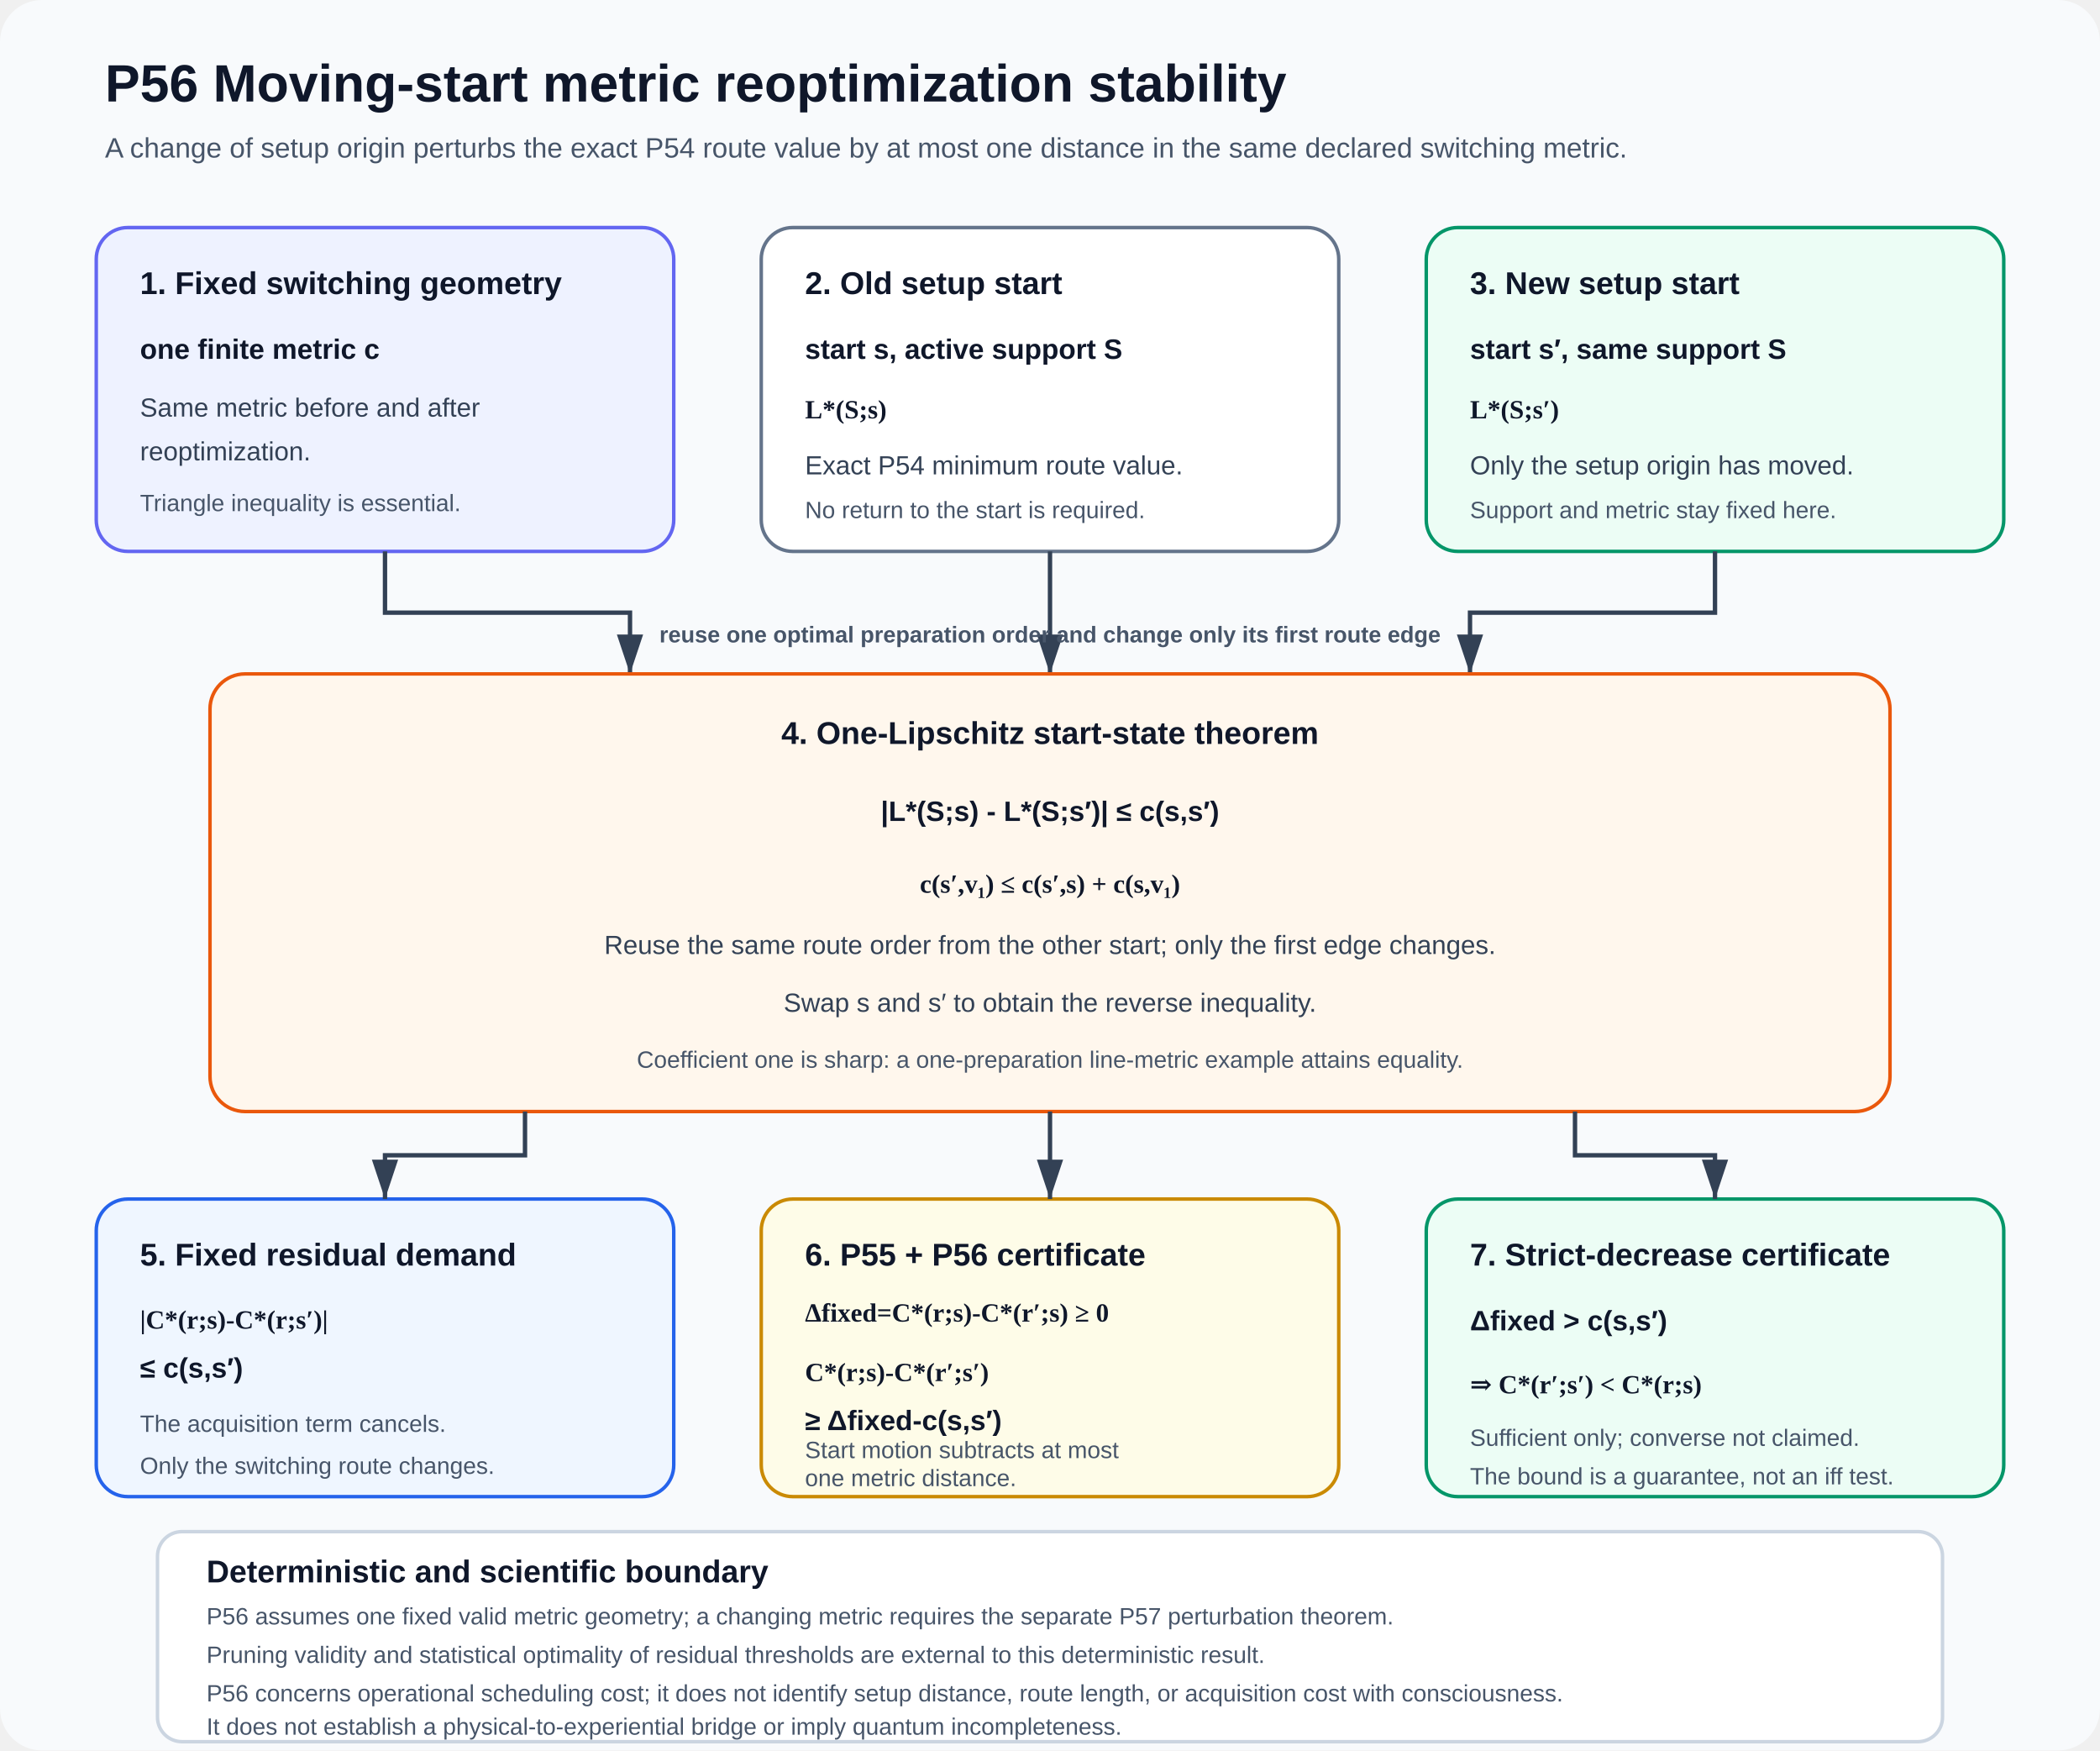
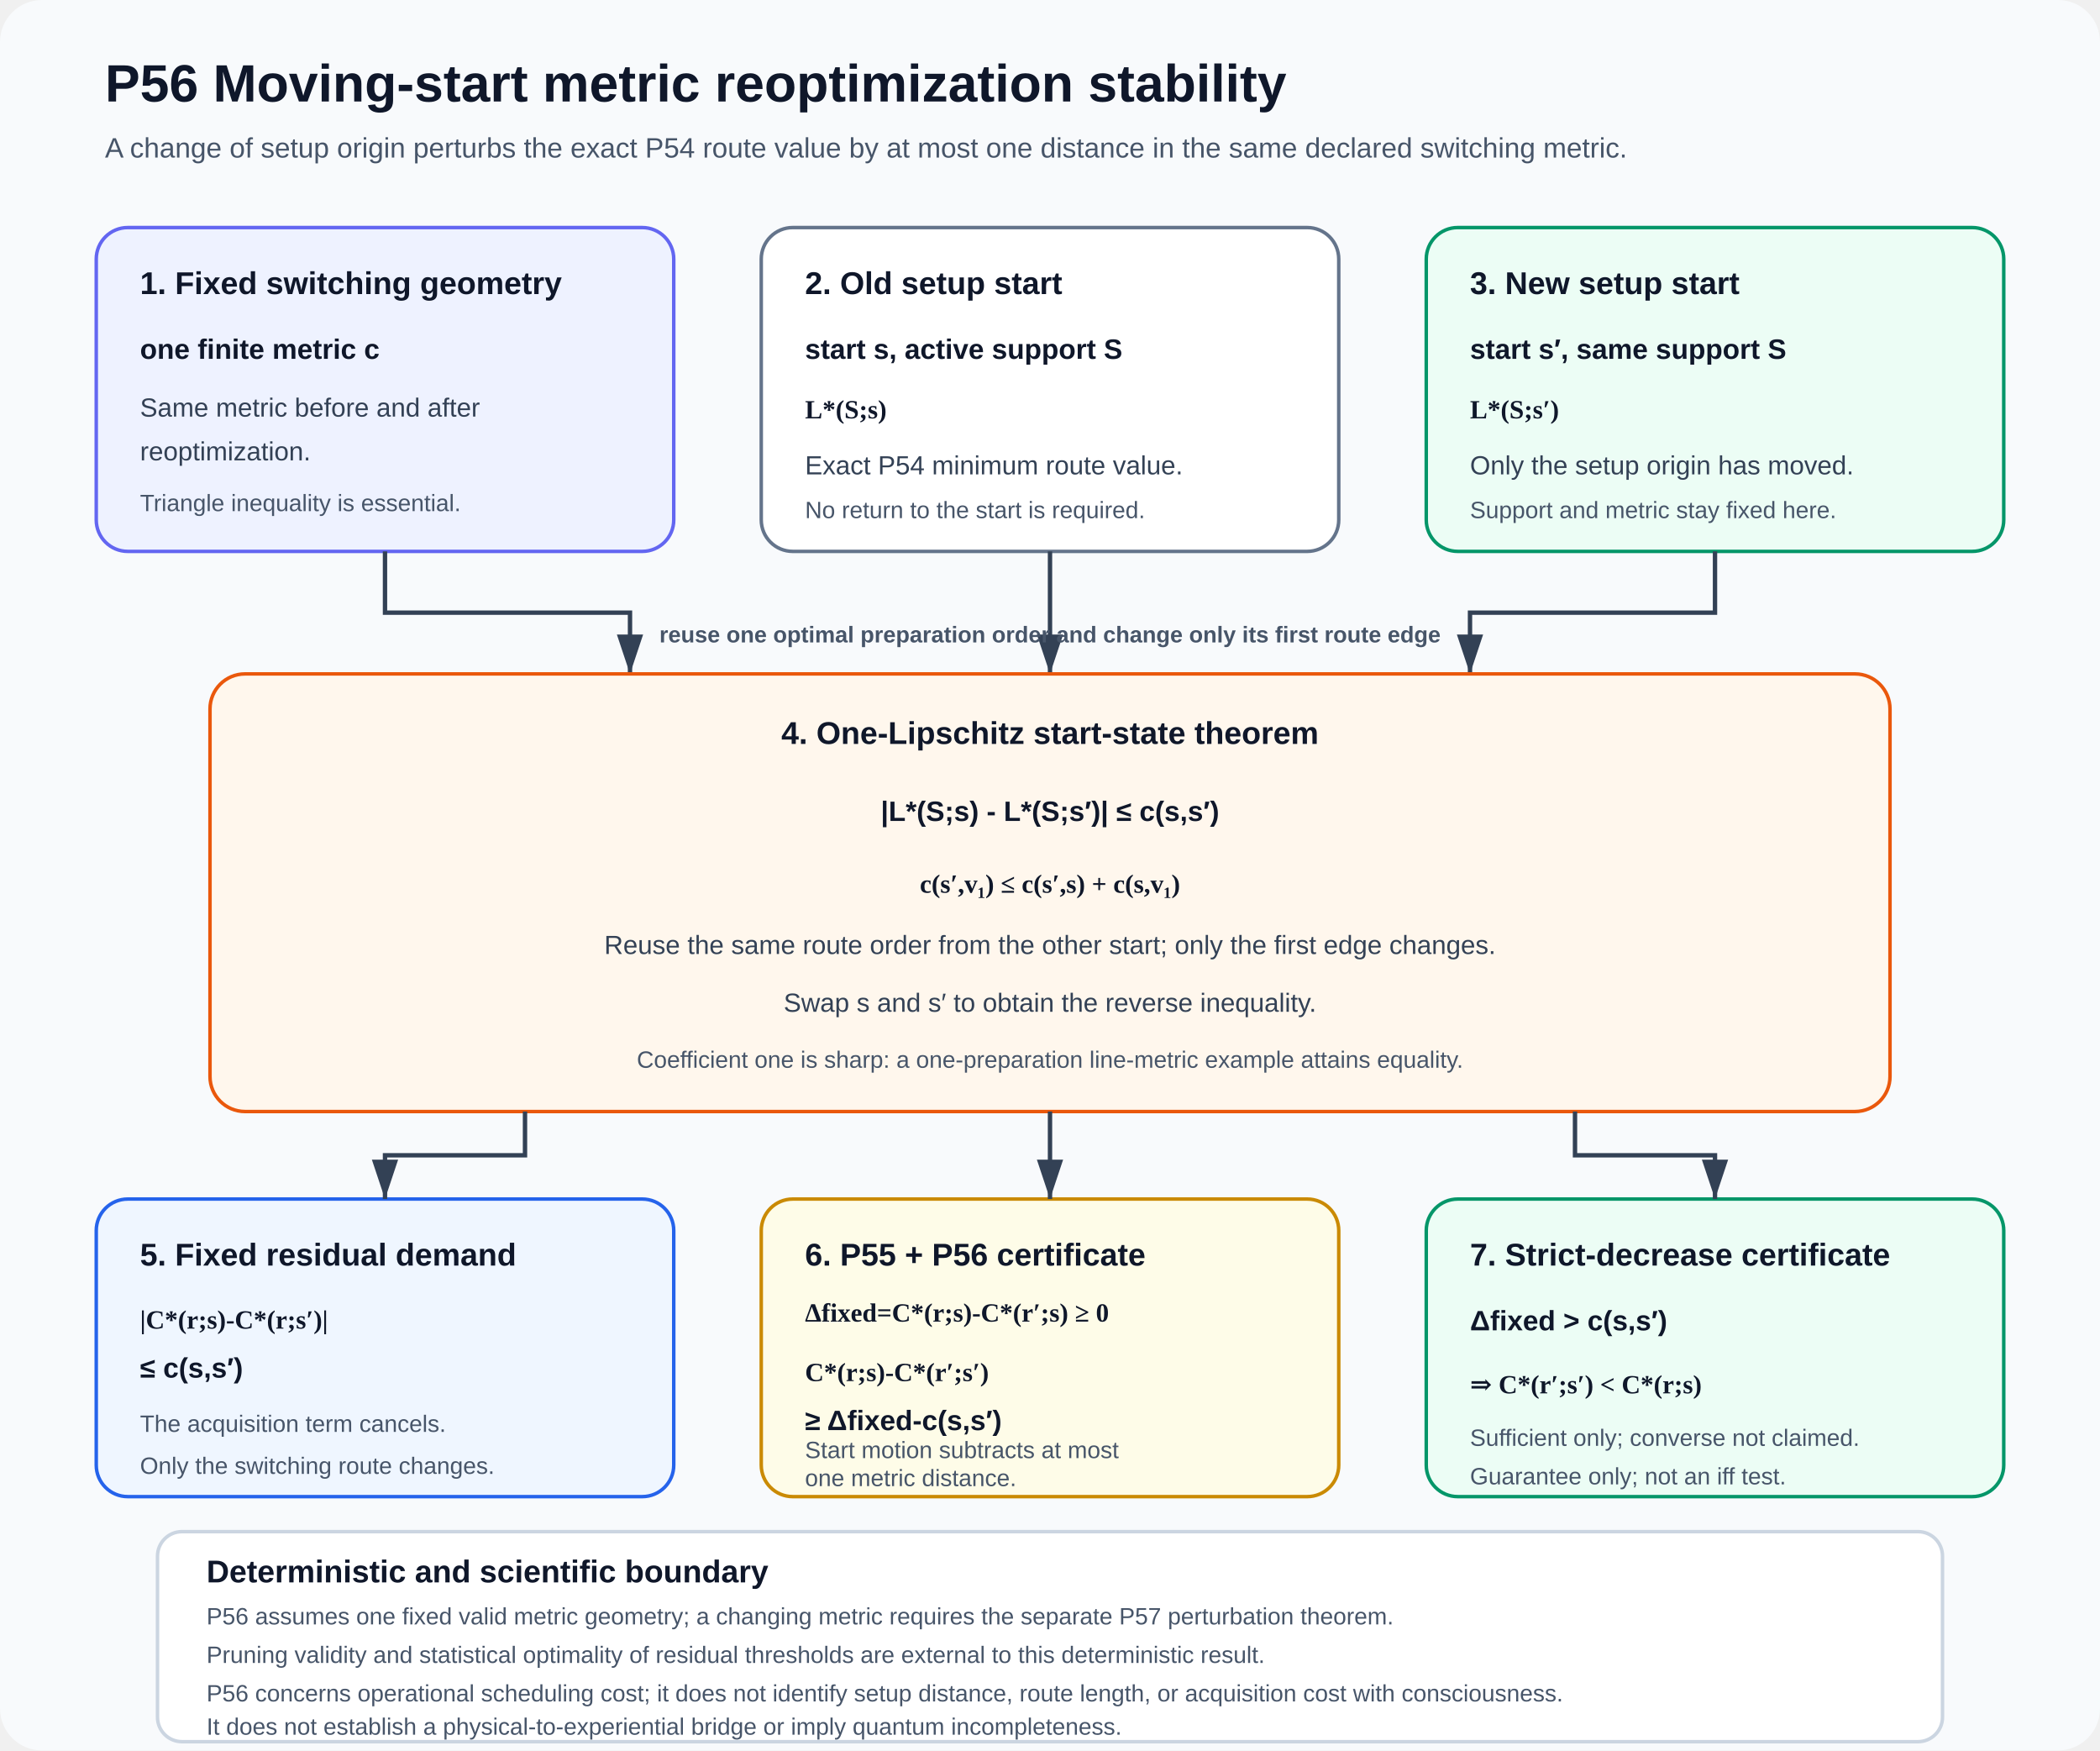
<svg xmlns="http://www.w3.org/2000/svg" width="1200" height="1000" viewBox="0 0 1200 1000" role="img" aria-labelledby="title desc">
  <defs>
    <marker id="arrow" markerWidth="10" markerHeight="10" refX="9" refY="3" orient="auto" markerUnits="strokeWidth">
      <path d="M0,0 L0,6 L9,3 z" fill="#334155" />
    </marker>
    <style>
      .title{font:700 30px Arial,sans-serif;fill:#0f172a}
      .subtitle{font:400 16px Arial,sans-serif;fill:#475569}
      .head{font:700 18px Arial,sans-serif;fill:#0f172a}
      .copy{font:400 15px Arial,sans-serif;fill:#334155}
      .small{font:400 13.5px Arial,sans-serif;fill:#475569}
      .eq{font:600 15px Georgia,'Times New Roman',serif;fill:#0f172a}
      .strong{font:700 16px Arial,sans-serif;fill:#0f172a}
      .route{font:700 13px Arial,sans-serif;fill:#475569}
      .arrow{stroke:#334155;stroke-width:2.5;fill:none;marker-end:url(#arrow)}
    </style>
  </defs>
  <rect width="1200" height="1000" rx="24" fill="#f8fafc" />
  <text x="60" y="58" class="title">P56  Moving-start metric reoptimization stability</text>
  <text x="60" y="90" class="subtitle">A change of setup origin perturbs the exact P54 route value by at most one distance in the same declared switching metric.</text>
  <g id="block-metric" data-x="55" data-y="130" data-w="330" data-h="185">
    <rect x="55" y="130" width="330" height="185" rx="18" fill="#eef2ff" stroke="#6366f1" stroke-width="2" />
    <text x="80" y="168" class="head">1. Fixed switching geometry</text>
    <text x="80" y="205" class="strong">one finite metric c</text>
    <text x="80" y="238" class="copy">Same metric before and after</text>
    <text x="80" y="263" class="copy">reoptimization.</text>
    <text x="80" y="292" class="small">Triangle inequality is essential.</text>
  </g>
  <g id="block-old" data-x="435" data-y="130" data-w="330" data-h="185">
    <rect x="435" y="130" width="330" height="185" rx="18" fill="#ffffff" stroke="#64748b" stroke-width="2" />
    <text x="460" y="168" class="head">2. Old setup start</text>
    <text x="460" y="205" class="strong">start s, active support S</text>
    <text x="460" y="239" class="eq">L*(S;s)</text>
    <text x="460" y="271" class="copy">Exact P54 minimum route value.</text>
    <text x="460" y="296" class="small">No return to the start is required.</text>
  </g>
  <g id="block-new" data-x="815" data-y="130" data-w="330" data-h="185">
    <rect x="815" y="130" width="330" height="185" rx="18" fill="#ecfdf5" stroke="#059669" stroke-width="2" />
    <text x="840" y="168" class="head">3. New setup start</text>
    <text x="840" y="205" class="strong">start s′, same support S</text>
    <text x="840" y="239" class="eq">L*(S;s′)</text>
    <text x="840" y="271" class="copy">Only the setup origin has moved.</text>
    <text x="840" y="296" class="small">Support and metric stay fixed here.</text>
  </g>
  <path id="arrow-1" class="arrow" d="M220 315 V350 H360 V385" data-source="block-metric" data-target="block-lipschitz" />
  <path id="arrow-2" class="arrow" d="M600 315 V385" data-source="block-old" data-target="block-lipschitz" />
  <path id="arrow-3" class="arrow" d="M980 315 V350 H840 V385" data-source="block-new" data-target="block-lipschitz" />
  <text x="600" y="367" class="route" text-anchor="middle">reuse one optimal preparation order and change only its first route edge</text>
  <g id="block-lipschitz" data-x="120" data-y="385" data-w="960" data-h="250">
    <rect x="120" y="385" width="960" height="250" rx="20" fill="#fff7ed" stroke="#ea580c" stroke-width="2" />
    <text x="600" y="425" text-anchor="middle" class="head">4. One-Lipschitz start-state theorem</text>
    <text x="600" y="469" text-anchor="middle" class="strong">|L*(S;s) - L*(S;s′)| ≤ c(s,s′)</text>
    <text x="600" y="510" text-anchor="middle" class="eq">c(s′,v₁) ≤ c(s′,s) + c(s,v₁)</text>
    <text x="600" y="545" text-anchor="middle" class="copy">Reuse the same route order from the other start; only the first edge changes.</text>
    <text x="600" y="578" text-anchor="middle" class="copy">Swap s and s′ to obtain the reverse inequality.</text>
    <text x="600" y="610" text-anchor="middle" class="small">Coefficient one is sharp: a one-preparation line-metric example attains equality.</text>
  </g>
  <g id="block-fixed" data-x="55" data-y="685" data-w="330" data-h="170">
    <rect x="55" y="685" width="330" height="170" rx="18" fill="#eff6ff" stroke="#2563eb" stroke-width="2" />
    <text x="80" y="723" class="head">5. Fixed residual demand</text>
    <text x="80" y="759" class="eq">|C*(r;s)-C*(r;s′)|</text>
    <text x="80" y="787" class="strong">≤ c(s,s′)</text>
    <text x="80" y="818" class="small">The acquisition term cancels.</text>
    <text x="80" y="842" class="small">Only the switching route changes.</text>
  </g>
  <g id="block-combined" data-x="435" data-y="685" data-w="330" data-h="170">
    <rect x="435" y="685" width="330" height="170" rx="18" fill="#fefce8" stroke="#ca8a04" stroke-width="2" />
    <text x="460" y="723" class="head">6. P55 + P56 certificate</text>
    <text x="460" y="755" class="eq">Δfixed=C*(r;s)-C*(r′;s) ≥ 0</text>
    <text x="460" y="789" class="eq">C*(r;s)-C*(r′;s′)</text>
    <text x="460" y="817" class="strong">≥ Δfixed-c(s,s′)</text>
    <text x="460" y="833" class="small">Start motion subtracts at most</text>
    <text x="460" y="849" class="small">one metric distance.</text>
  </g>
  <g id="block-strict" data-x="815" data-y="685" data-w="330" data-h="170">
    <rect x="815" y="685" width="330" height="170" rx="18" fill="#ecfdf5" stroke="#059669" stroke-width="2" />
    <text x="840" y="723" class="head">7. Strict-decrease certificate</text>
    <text x="840" y="760" class="strong">Δfixed &gt; c(s,s′)</text>
    <text x="840" y="796" class="eq">⇒ C*(r′;s′) &lt; C*(r;s)</text>
    <text x="840" y="826" class="small">Sufficient only; converse not claimed.</text>
-     <text x="840" y="848" class="small">The bound is a guarantee, not an iff test.</text>
+     <text x="840" y="848" class="small">Guarantee only; not an iff test.</text>
  </g>
  <path id="arrow-4" class="arrow" d="M300 635 V660 H220 V685" data-source="block-lipschitz" data-target="block-fixed" />
  <path id="arrow-5" class="arrow" d="M600 635 V685" data-source="block-lipschitz" data-target="block-combined" />
  <path id="arrow-6" class="arrow" d="M900 635 V660 H980 V685" data-source="block-lipschitz" data-target="block-strict" />
  <g id="block-boundary" data-x="90" data-y="875" data-w="1020" data-h="120">
    <rect x="90" y="875" width="1020" height="120" rx="14" fill="#ffffff" stroke="#cbd5e1" stroke-width="2" />
    <text x="118" y="904" class="head">Deterministic and scientific boundary</text>
    <text x="118" y="928" class="small">P56 assumes one fixed valid metric geometry; a changing metric requires the separate P57 perturbation theorem.</text>
    <text x="118" y="950" class="small">Pruning validity and statistical optimality of residual thresholds are external to this deterministic result.</text>
    <text x="118" y="972" class="small">P56 concerns operational scheduling cost; it does not identify setup distance, route length, or acquisition cost with consciousness.</text>
    <text x="118" y="991" class="small">It does not establish a physical-to-experiential bridge or imply quantum incompleteness.</text>
  </g>
</svg>
